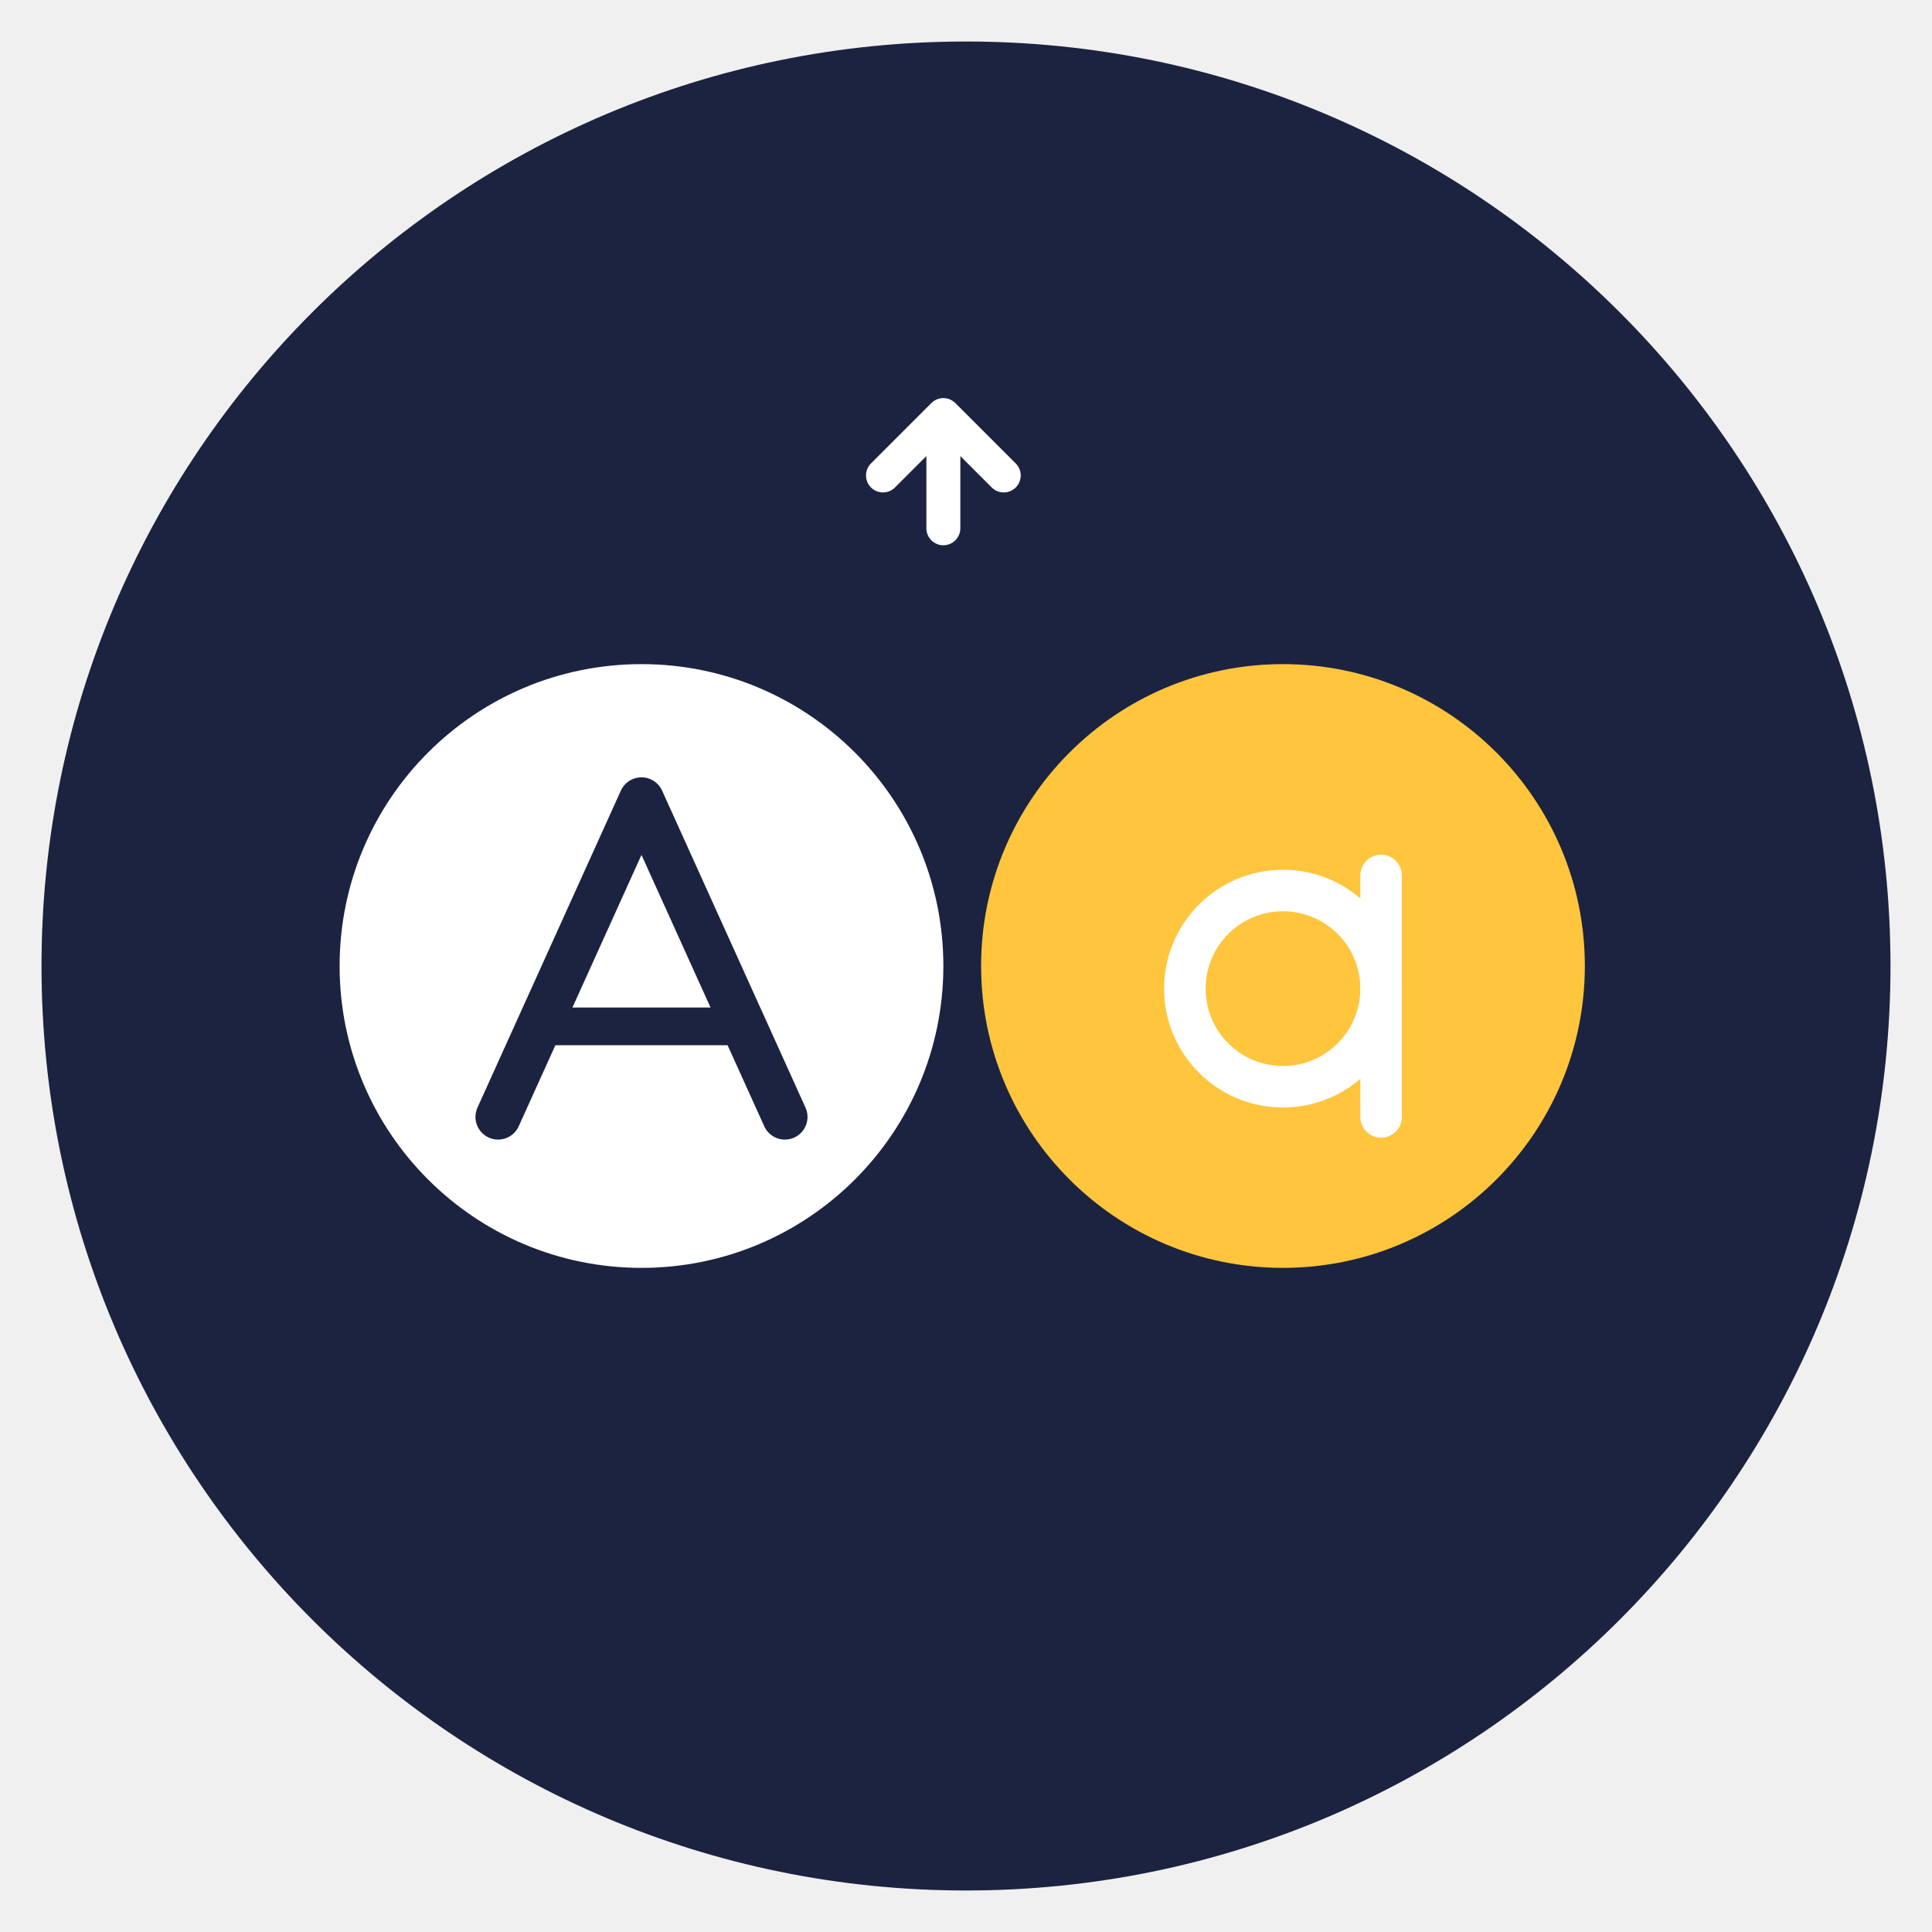
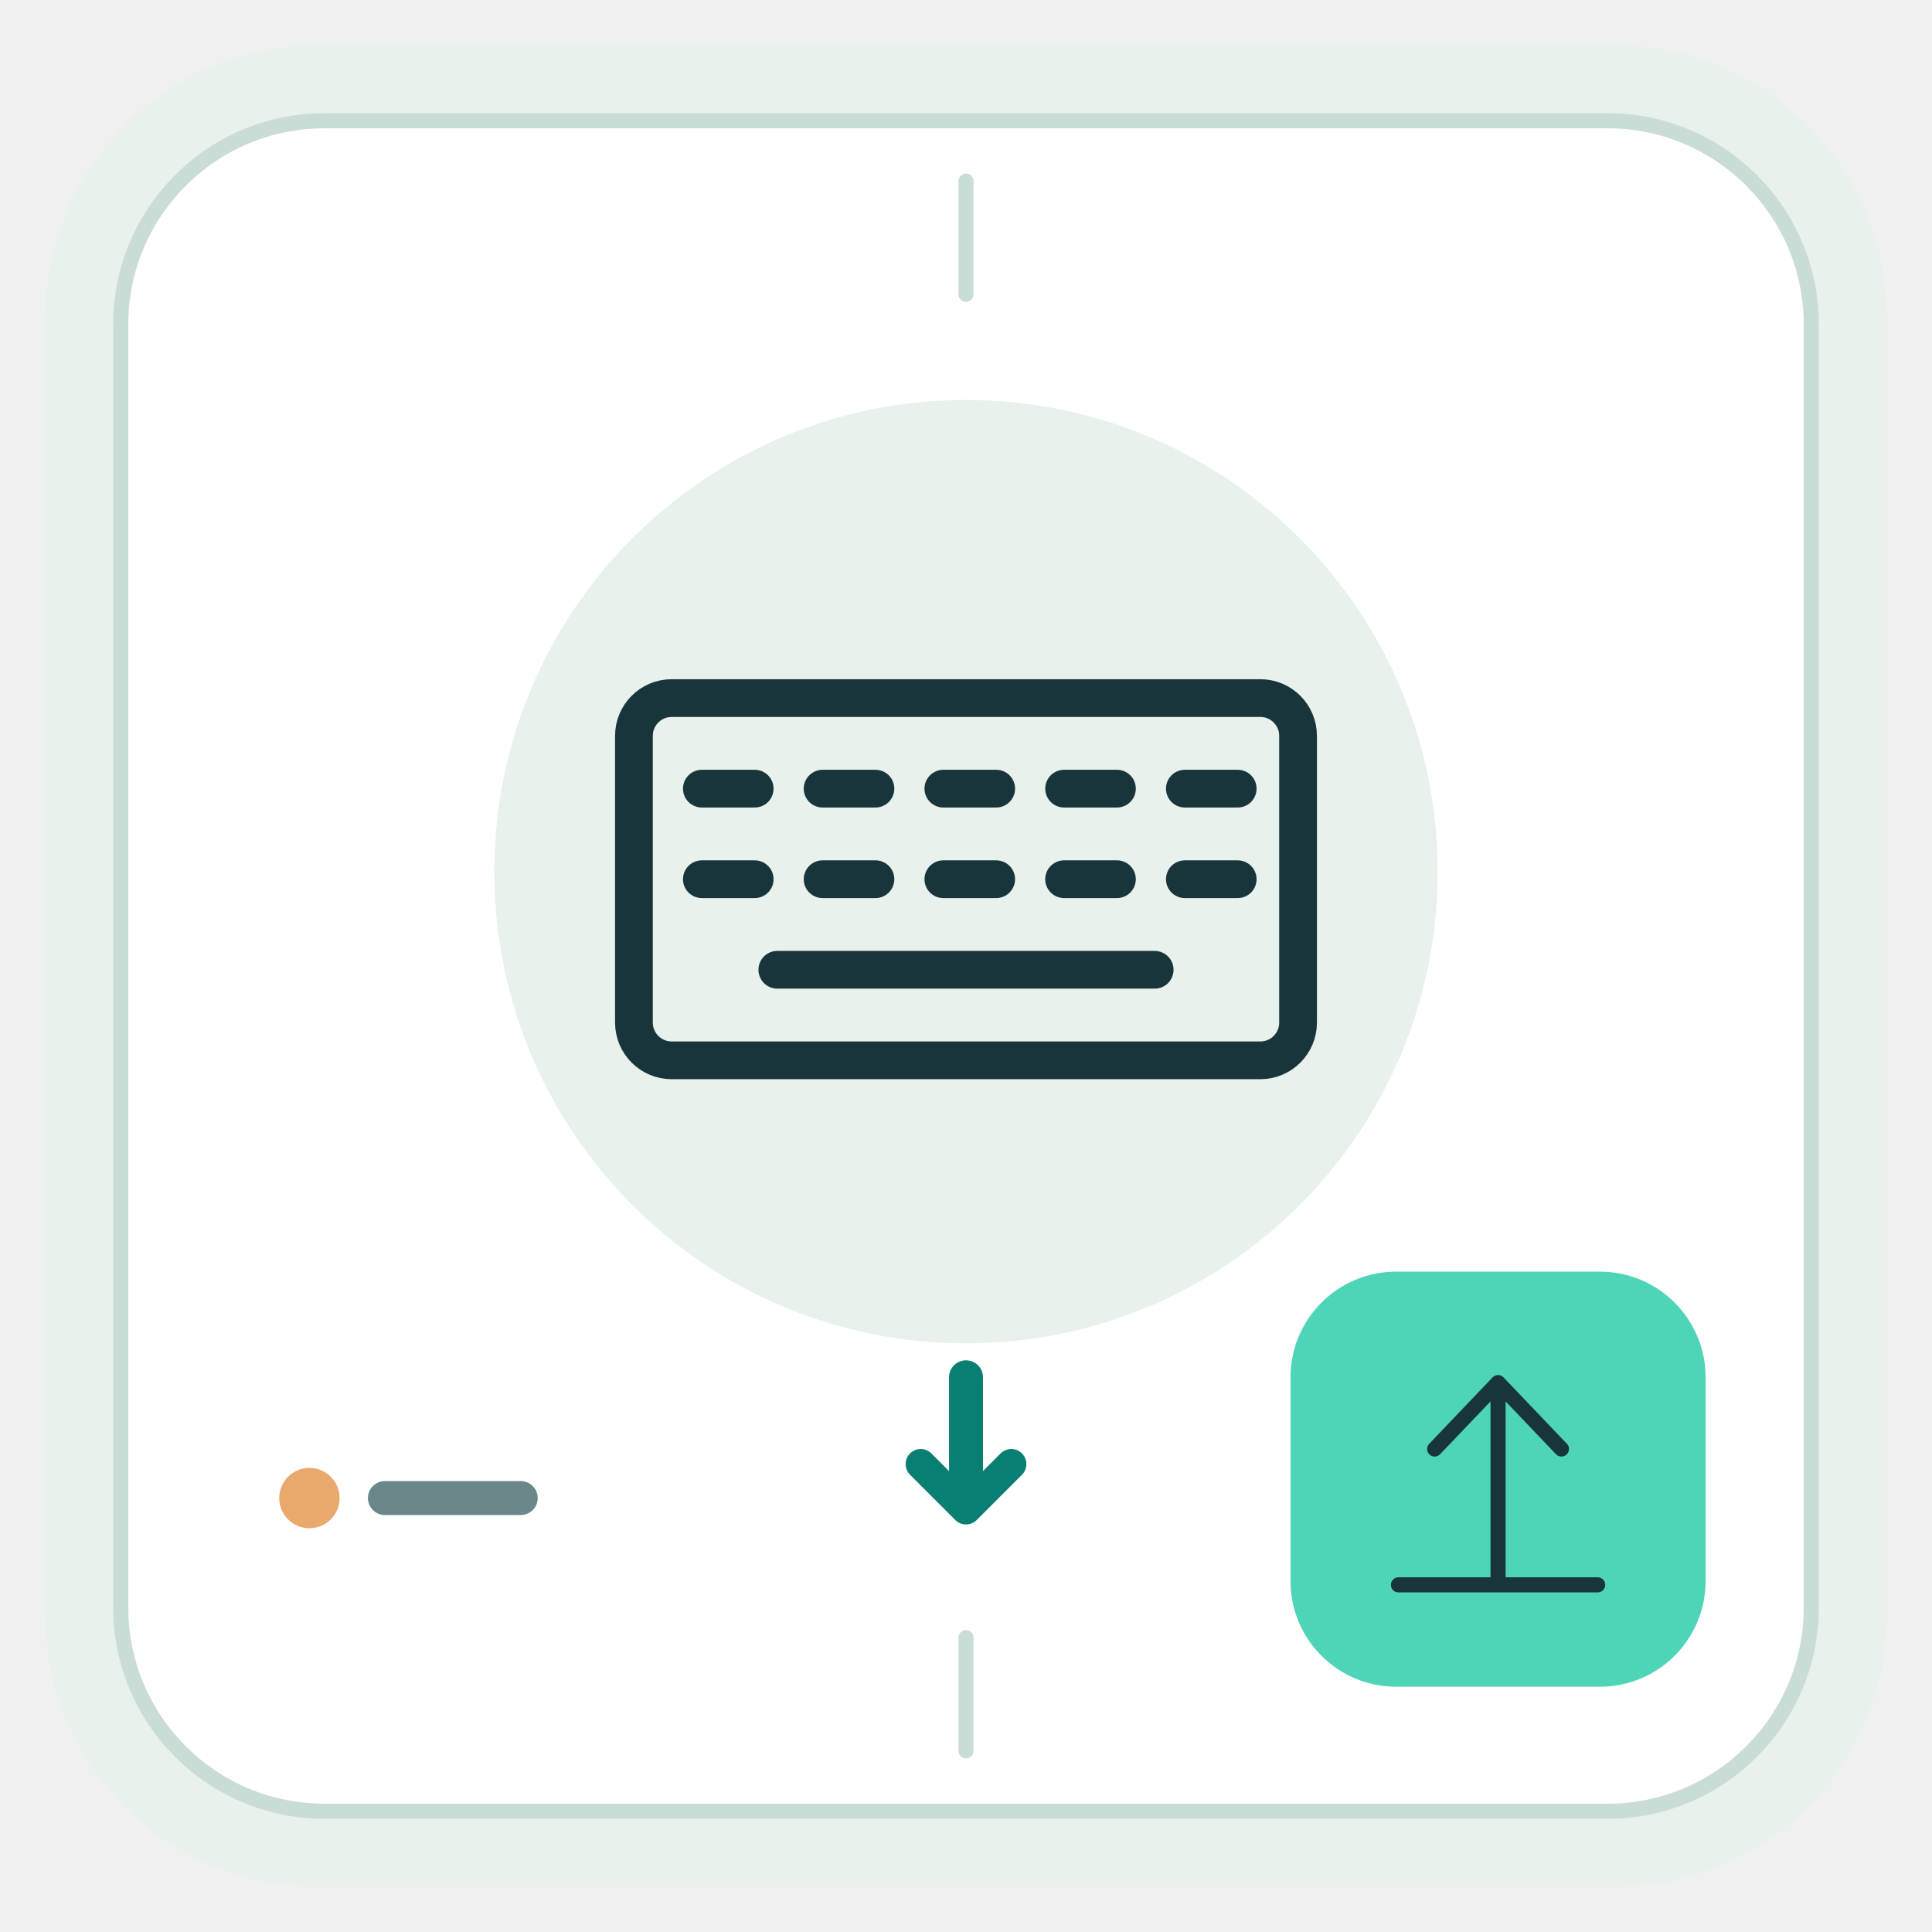
<svg xmlns="http://www.w3.org/2000/svg" viewBox="0 0 512 512" role="img" aria-labelledby="title description">
-   <circle cx="256" cy="256" r="245" fill="#1B2340" />
-   <circle cx="170" cy="256" r="80" fill="#FFFFFF" />
-   <circle cx="340" cy="256" r="80" fill="#FFC53D" />
-   <path d="M132 296l38-84 38 84" fill="none" stroke="#1B2340" stroke-linecap="round" stroke-linejoin="round" stroke-width="12" />
-   <path d="M146 272h48" fill="none" stroke="#1B2340" stroke-linecap="round" stroke-linejoin="round" stroke-width="10" />
-   <circle cx="340" cy="262" r="26" fill="none" stroke="#FFFFFF" stroke-width="11" />
-   <path d="M366 232v64" fill="none" stroke="#FFFFFF" stroke-linecap="round" stroke-linejoin="round" stroke-width="11" />
-   <path d="M250 140v-30m0 0l-16 16m16-16l16 16" fill="none" stroke="#FFFFFF" stroke-linecap="round" stroke-linejoin="round" stroke-width="9" />
+   <rect x="12" y="12" width="488" height="488" rx="72" fill="#E8F1EC" />
+   <rect x="32" y="32" width="448" height="448" rx="54" fill="#FFFFFF" stroke="#CADCD6" stroke-width="4" />
+   <path d="M256 48v30M256 434v30" stroke="#CADCD6" stroke-width="4" stroke-linecap="round" />
+   <circle cx="256" cy="231" r="125" fill="#E8F1EC" />
+   <g transform="translate(156 131) scale(2.00)" fill="none" stroke="#17353B" stroke-width="5" stroke-linecap="round" stroke-linejoin="round">
+     <rect x="6" y="27" width="88" height="48" rx="5" />
+     <path d="M15 39h7m9 0h7m9 0h7m9 0h7m9 0h7M15 51h7m9 0h7m9 0h7m9 0h7m9 0h7M25 63h50" />
+   </g>
+   <path d="M256 365v34" stroke="#087F72" stroke-width="9" stroke-linecap="round" />
+   <path d="m244 388 12 12 12-12" fill="none" stroke="#087F72" stroke-width="8" stroke-linecap="round" stroke-linejoin="round" />
+   <rect x="342" y="337" width="110" height="110" rx="28" fill="#4ED5B7" />
+   <g transform="translate(357 352) scale(0.80)" fill="none" stroke="#17353B" stroke-width="5" stroke-linecap="round" stroke-linejoin="round">
+     <path d="M50 84V18m-21 22 21-22 21 22M17 85h66" />
+   </g>
+   <circle cx="82" cy="397" r="8" fill="#E9A86C" />
+   <path d="M102 397h36" stroke="#6B878A" stroke-width="9" stroke-linecap="round" />
</svg>
